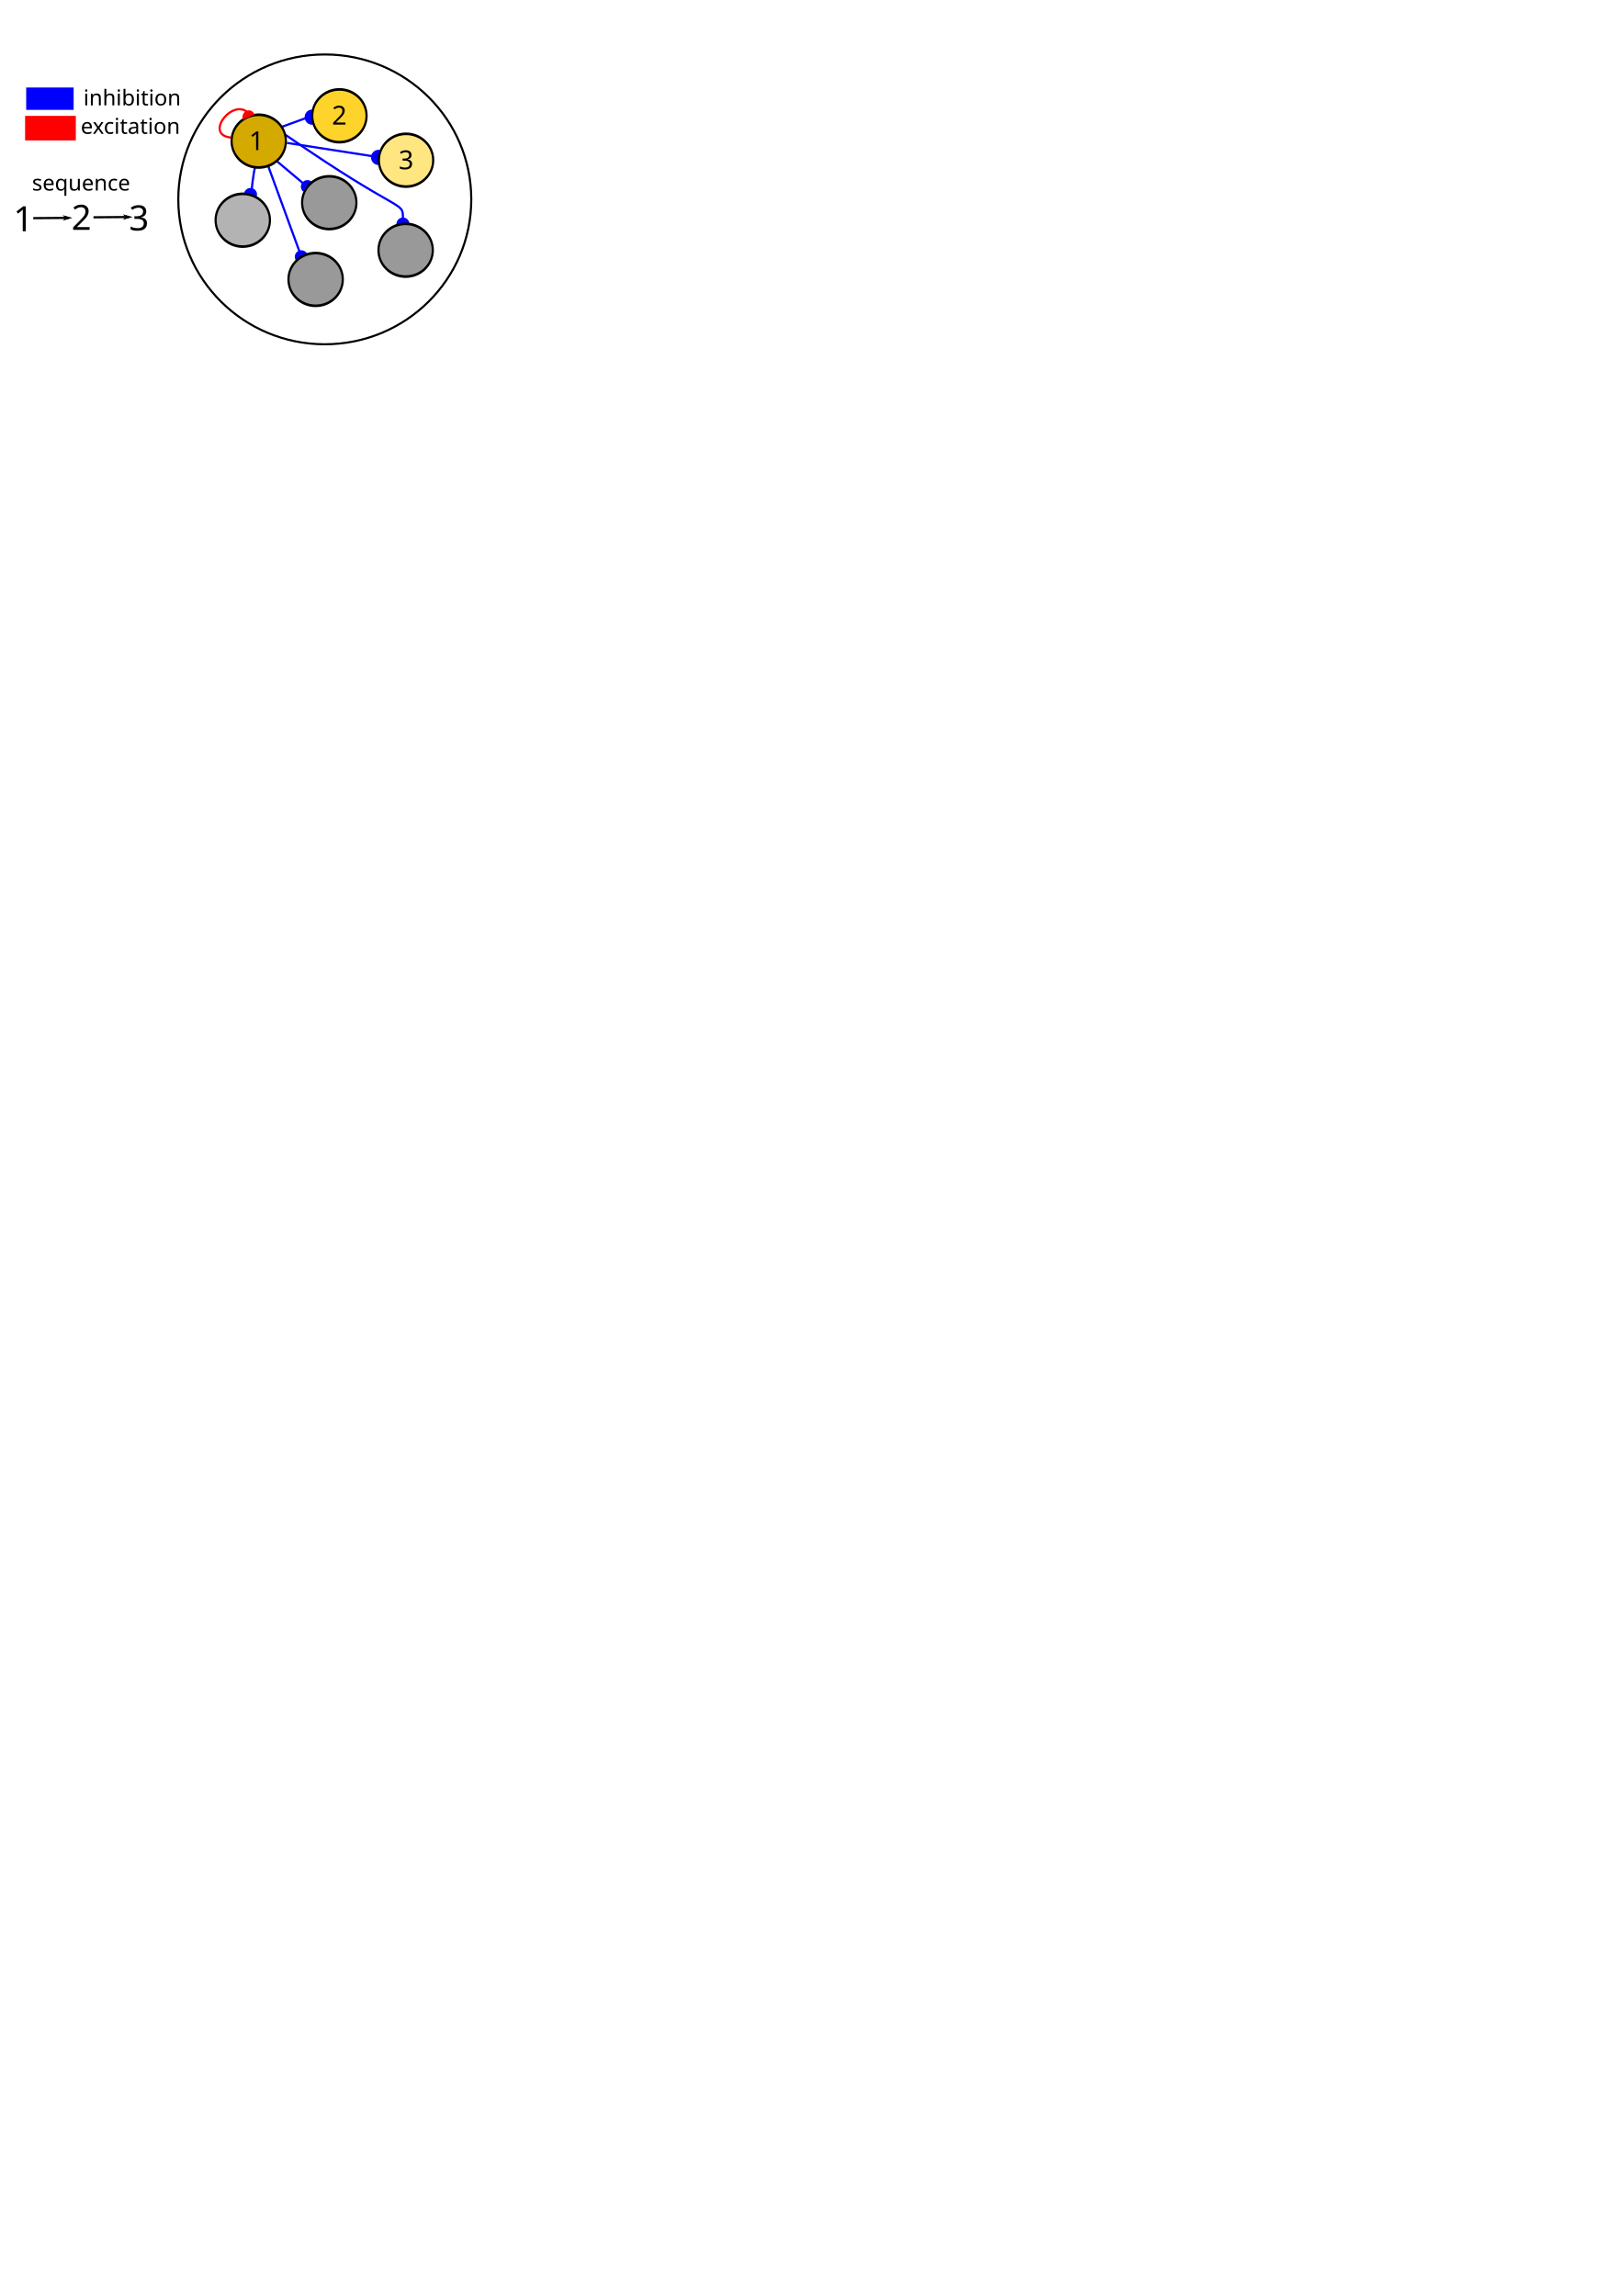
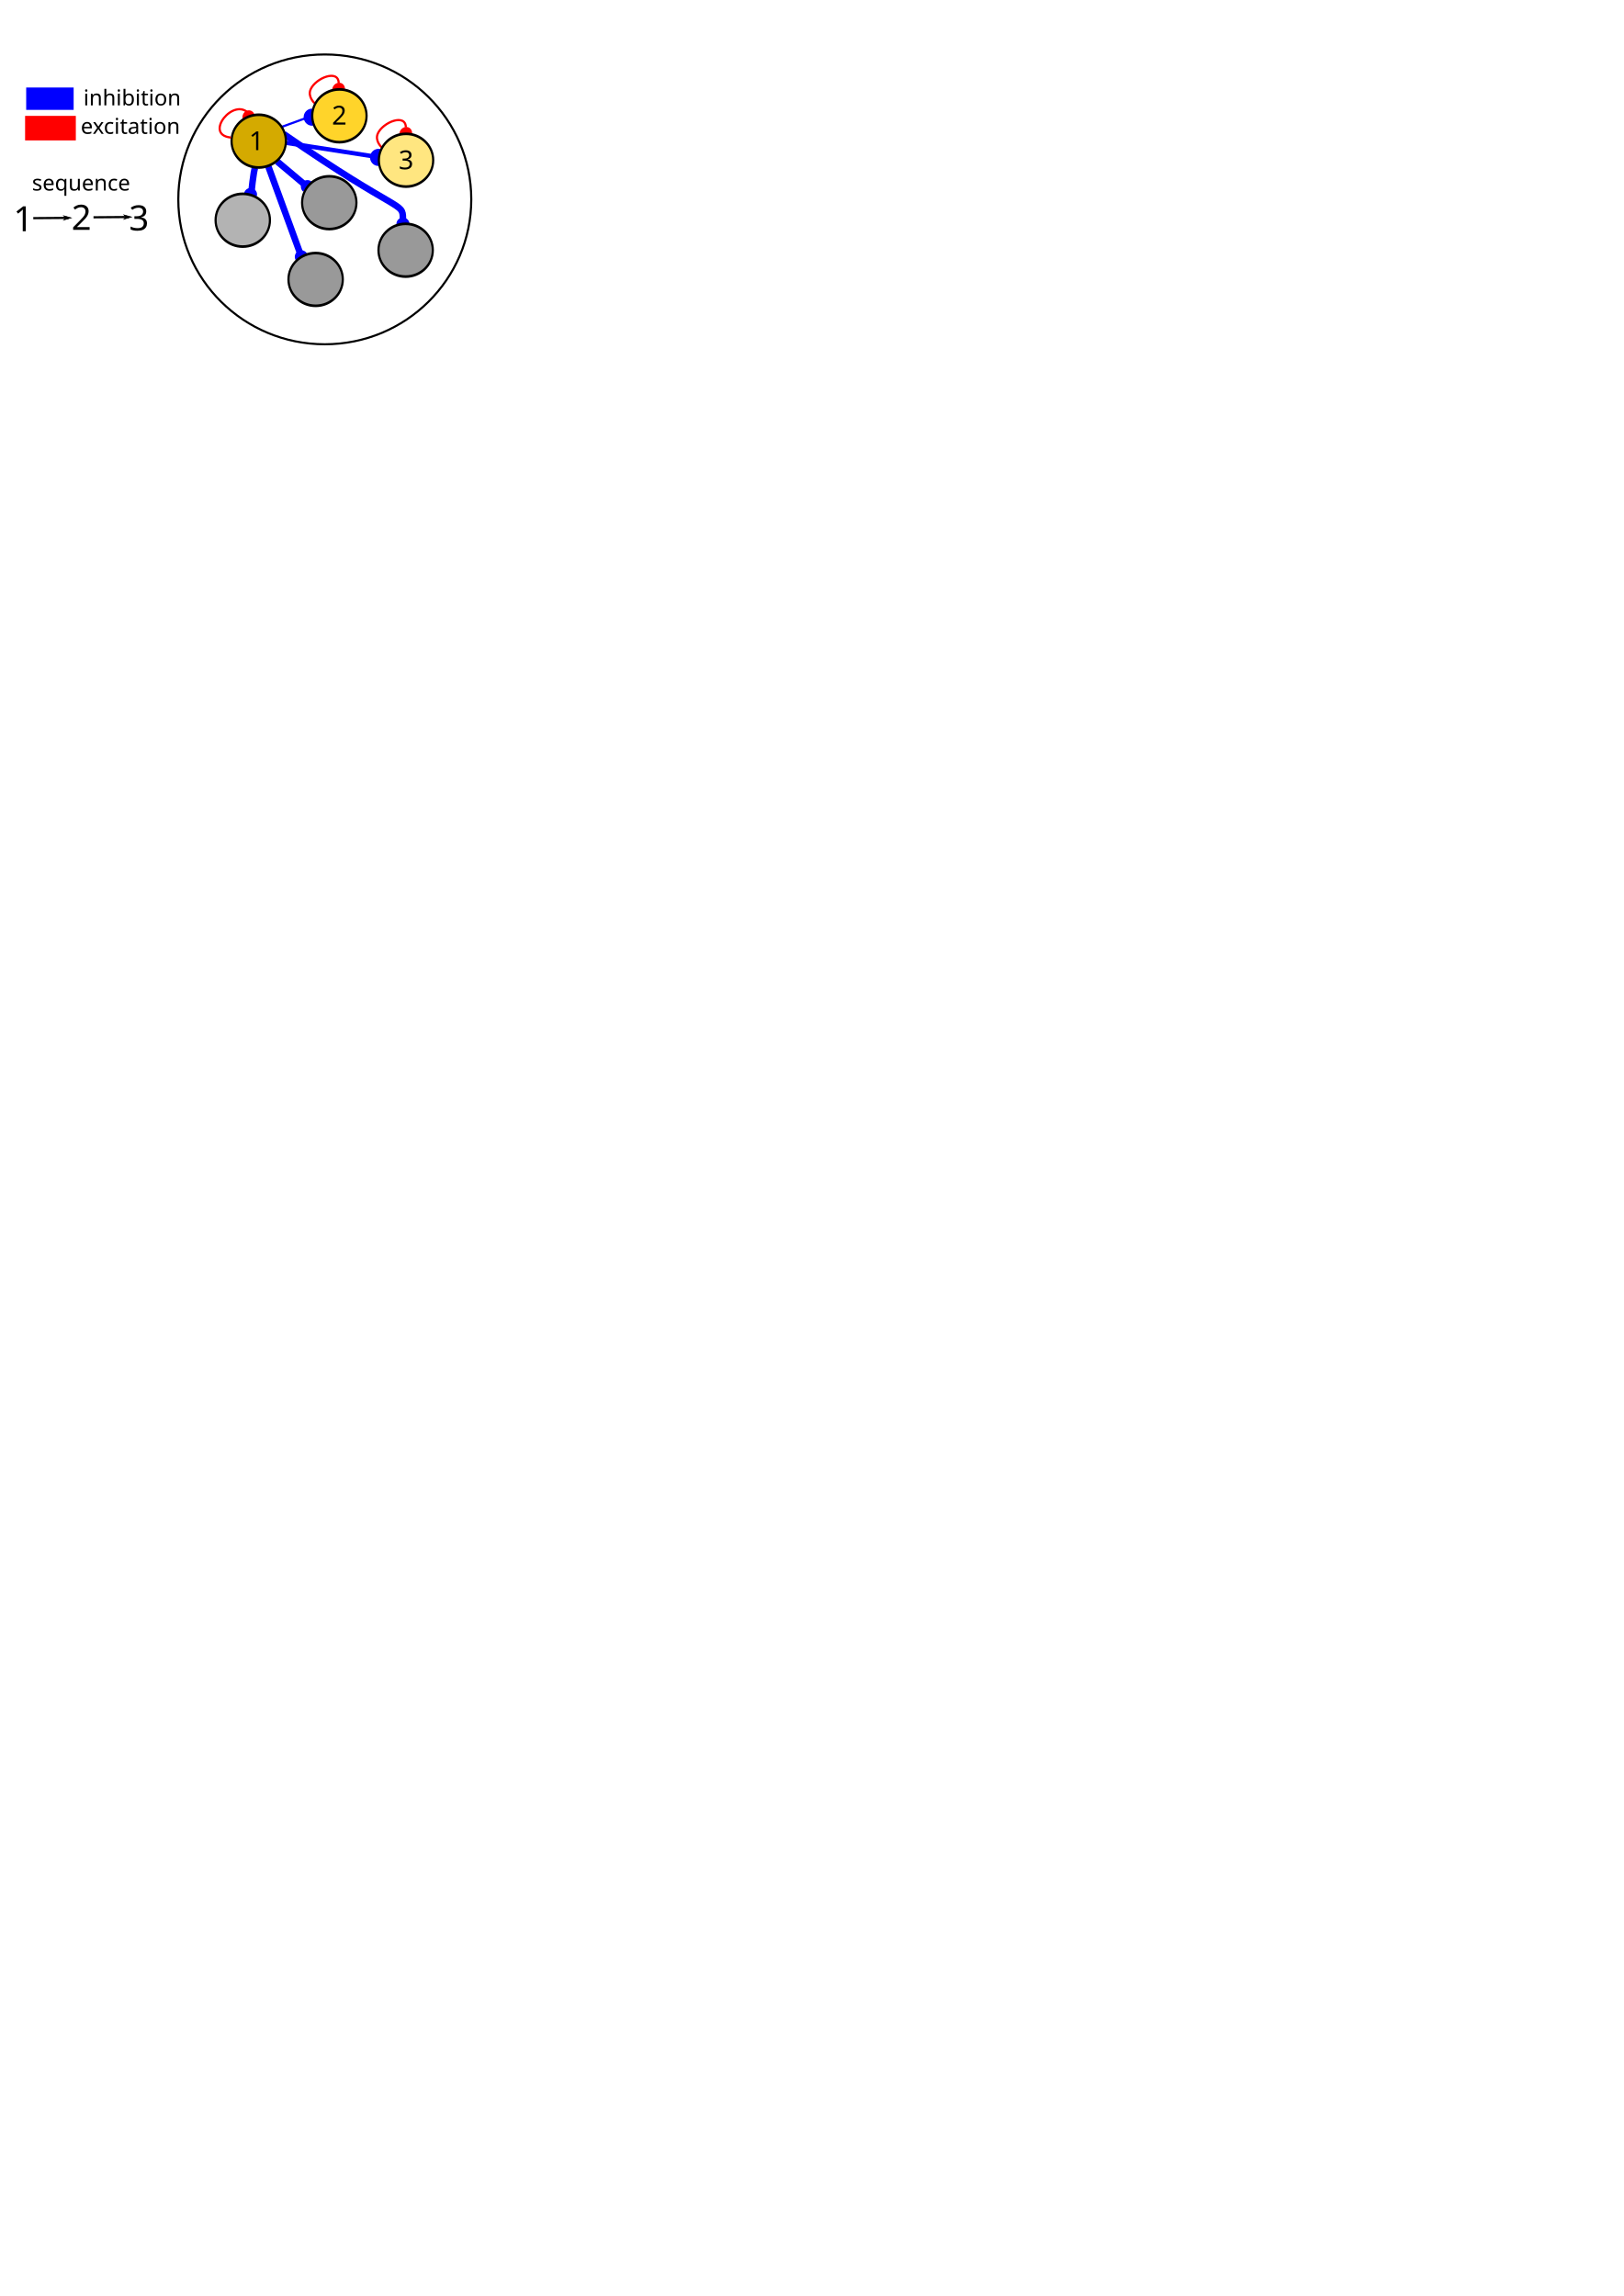
<svg xmlns="http://www.w3.org/2000/svg" width="744.094" height="1052.362" id="svg2" version="1.1">
  <defs id="defs4">
    <marker orient="auto" refY="0.0" refX="0.0" id="SemiCircleIn" style="overflow:visible">
      <path id="path4066" d="M -0.375,-0.046 C -0.375,2.714 1.865,4.954 4.625,4.954 L 4.625,-5.046 C 1.865,-5.046 -0.375,-2.806 -0.375,-0.046 z " style="fill-rule:evenodd;stroke:#000000;stroke-width:1.0pt" transform="scale(0.6)" />
    </marker>
    <marker orient="auto" refY="0.0" refX="0.0" id="Arrow2Mend" style="overflow:visible;">
      <path id="path3915" style="fill-rule:evenodd;stroke-width:0.625;stroke-linejoin:round;" d="M 8.719,4.034 L -2.207,0.016 L 8.719,-4.002 C 6.973,-1.63 6.983,1.616 8.719,4.034 z " transform="scale(0.6) rotate(180) translate(0,0)" />
    </marker>
    <marker orient="auto" refY="0.0" refX="0.0" id="Arrow1Send" style="overflow:visible;">
      <path id="path4309" d="M 0.0,0.0 L 5.0,-5.0 L -12.5,0.0 L 5.0,5.0 L 0.0,0.0 z " style="fill-rule:evenodd;stroke:#000000;stroke-width:1.0pt;" transform="scale(0.2) rotate(180) translate(6,0)" />
    </marker>
    <marker orient="auto" refY="0.0" refX="0.0" id="Arrow1Mstart" style="overflow:visible">
      <path id="path4300" d="M 0.0,0.0 L 5.0,-5.0 L -12.5,0.0 L 5.0,5.0 L 0.0,0.0 z " style="fill-rule:evenodd;stroke:#000000;stroke-width:1.0pt" transform="scale(0.4) translate(10,0)" />
    </marker>
    <marker orient="auto" refY="0.0" refX="0.0" id="Arrow1Lend" style="overflow:visible;">
      <path id="path4297" d="M 0.0,0.0 L 5.0,-5.0 L -12.5,0.0 L 5.0,5.0 L 0.0,0.0 z " style="fill-rule:evenodd;stroke:#000000;stroke-width:1.0pt;" transform="scale(0.8) rotate(180) translate(12.5,0)" />
    </marker>
    <marker orient="auto" refY="0" refX="0" id="Arrow1Send-6" style="overflow:visible">
      <path id="path4309-2" d="M 0,0 5,-5 -12.5,0 5,5 0,0 z" style="fill-rule:evenodd;stroke:#000000;stroke-width:1pt" transform="matrix(-0.2,0,0,-0.2,-1.2,0)" />
    </marker>
  </defs>
  <g id="layer1" style="display:inline;opacity:1">
+     <path style="fill:none;stroke:#ff0000;stroke-width:1px;stroke-linecap:butt;stroke-linejoin:miter;stroke-opacity:1" d="m 144.161,47.298 c 0,0 -3.276,-2.973 -1.821,-6.318 2.278,-5.237 12.822,-9.432 12.87,-2.874" id="path3099" />
+     <path id="path3941-6-5" d="m 186.012,58.194 c -1.618,0.105 -2.963,1.566 -3.001,3.26 l 5.864,-0.382 c 0.038,-1.694 -1.245,-2.984 -2.863,-2.879 z" style="fill:#ff0000;fill-rule:evenodd;stroke:none;display:inline" />
+     <path style="fill:none;stroke:#ff0000;stroke-width:1px;stroke-linecap:butt;stroke-linejoin:miter;stroke-opacity:1;display:inline" d="m 174.942,67.574 c 0,0 -3.276,-2.973 -1.821,-6.318 2.278,-5.237 12.822,-9.432 12.87,-2.874" id="path3099-3" />
+     <path id="path3941-6" d="m 155.231,37.919 c -1.618,0.105 -2.963,1.566 -3.001,3.26 l 5.864,-0.382 c 0.038,-1.694 -1.245,-2.984 -2.863,-2.879 z" style="fill:#ff0000;fill-rule:evenodd;stroke:none;display:inline" />
+     <g style="fill:#ff0000;stroke:#0000ff;stroke-width:1.001;display:inline" id="g3939" transform="matrix(0.9204011,-0.3123818,0.2536324,0.9988232,-82.05129,8.801128)">
+       <path id="path3941" d="m 184.395,99.715 c -1.65,0.144 -2.871,1.6 -2.727,3.25 l 5.977,-0.523 c -0.144,-1.65 -1.6,-2.871 -3.25,-2.727 z" style="fill:#ff0000;fill-rule:evenodd;stroke:none" />
+     </g>
    <path style="fill:none;stroke:#000000;stroke-width:1px;stroke-linecap:butt;stroke-linejoin:miter;stroke-opacity:1" id="path2987" d="m 230,162.362 a 70,70 0 1 1 -140,0 70,70 0 1 1 140,0 z" transform="matrix(0.9590028,0,0,0.9487988,-4.601168,-62.669)" />
-     <path style="fill:none;stroke:#0000ff;stroke-width:1px;stroke-linecap:butt;stroke-linejoin:miter;stroke-opacity:1" d="m 117,76.612 c -0.875,1.5 -1.875,12.5 -1.875,12.5" id="path3068" />
-     <path style="fill:none;stroke:#0000ff;stroke-width:1px;stroke-linecap:butt;stroke-linejoin:miter;stroke-opacity:1" d="m 123,76.362 15,41" id="path3078" />
-     <path style="fill:none;stroke:#0000ff;stroke-width:1px;stroke-linecap:butt;stroke-linejoin:miter;stroke-opacity:1" d="m 127,73.987 13.375,11.25 0,0" id="path3157" />
+     <path style="fill:none;stroke:#0000ff;stroke-width:3;stroke-linecap:butt;stroke-linejoin:miter;stroke-opacity:1;stroke-miterlimit:4;stroke-dasharray:none" d="m 117,76.612 c -0.875,1.5 -1.875,12.5 -1.875,12.5" id="path3068" />
+     <path style="fill:none;stroke:#0000ff;stroke-width:3;stroke-linecap:butt;stroke-linejoin:miter;stroke-opacity:1;stroke-miterlimit:4;stroke-dasharray:none" d="m 123,76.362 15,41" id="path3078" />
+     <path style="fill:none;stroke:#0000ff;stroke-width:3;stroke-linecap:butt;stroke-linejoin:miter;stroke-opacity:1;stroke-miterlimit:4;stroke-dasharray:none" d="m 127,73.987 13.375,11.25 0,0" id="path3157" />
    <g id="g5124" style="stroke:#0000ff">
      <path style="fill:#0000ff;fill-rule:evenodd;stroke:none" d="m 184.395,99.715 c -1.65,0.144 -2.871,1.6 -2.727,3.25 l 5.977,-0.523 c -0.144,-1.65 -1.6,-2.871 -3.25,-2.727 z" id="path5130" />
    </g>
    <rect style="fill:#0000ff;stroke:#0000ff" id="rect3295" width="20.75" height="9.25" x="12.5" y="40.612" />
    <rect style="fill:#ff0000;stroke:#ff0000" id="rect3297" width="22.25" height="10.25" x="12" y="53.612" />
    <text xml:space="preserve" style="font-size:40px;font-style:normal;font-weight:normal;line-height:125%;letter-spacing:0px;word-spacing:0px;fill:#000000;fill-opacity:1;stroke:none;font-family:Sans" x="36.982" y="61.34" id="text3299">
      <tspan id="tspan3301" x="36.982" y="61.34" style="font-size:10px">excitation</tspan>
    </text>
    <text xml:space="preserve" style="font-size:40px;font-style:normal;font-weight:normal;line-height:125%;letter-spacing:0px;word-spacing:0px;fill:#000000;fill-opacity:1;stroke:none;font-family:Sans" x="38.234" y="48.302" id="text3299-3">
      <tspan id="tspan3301-5" x="38.234" y="48.302" style="font-size:10px">inhibition</tspan>
    </text>
    <text xml:space="preserve" style="font-size:16px;font-style:normal;font-weight:normal;line-height:125%;letter-spacing:0px;word-spacing:0px;fill:#000000;fill-opacity:1;stroke:none;font-family:Sans" x="6.125" y="105.987" id="text3324">
      <tspan id="tspan3326" x="6.125" y="105.987">1</tspan>
    </text>
    <text xml:space="preserve" style="font-size:40px;font-style:normal;font-weight:normal;line-height:125%;letter-spacing:0px;word-spacing:0px;fill:#000000;fill-opacity:1;stroke:none;font-family:Sans" x="38.5" y="94.737" id="text3328">
      <tspan id="tspan3330" x="38.5" y="94.737" />
    </text>
    <text id="text3332" y="105.612" x="59.125" style="font-size:16px;font-style:normal;font-weight:normal;line-height:125%;letter-spacing:0px;word-spacing:0px;fill:#000000;fill-opacity:1;stroke:none;font-family:Sans" xml:space="preserve">
      <tspan y="105.612" x="59.125" id="tspan3334">3</tspan>
    </text>
    <text xml:space="preserve" style="font-size:16px;font-style:normal;font-weight:normal;line-height:125%;letter-spacing:0px;word-spacing:0px;fill:#000000;fill-opacity:1;stroke:none;font-family:Sans" x="32.75" y="105.362" id="text3336">
      <tspan id="tspan3338" x="32.75" y="105.362">2</tspan>
    </text>
    <path style="fill:none;stroke:#000000;stroke-width:1px;stroke-linecap:butt;stroke-linejoin:miter;stroke-opacity:1;marker-start:none;marker-end:url(#Arrow1Send)" d="M 15.25,99.987 31.375,99.862" id="path3340" />
    <path style="fill:none;stroke:#000000;stroke-width:1px;stroke-linecap:butt;stroke-linejoin:miter;stroke-opacity:1;marker-start:none;marker-end:url(#Arrow1Send)" d="m 42.85,99.595 16.125,-0.125" id="path3340-9" />
    <text xml:space="preserve" style="font-size:40px;font-style:normal;font-weight:normal;line-height:125%;letter-spacing:0px;word-spacing:0px;fill:#000000;fill-opacity:1;stroke:none;font-family:Sans" x="14.672" y="87.338" id="text5132">
      <tspan id="tspan5134" x="14.672" y="87.338" style="font-size:10px">sequence</tspan>
    </text>
-     <g id="g4924" style="stroke:#0000ff">
-       <path style="fill:#0000ff;fill-rule:evenodd;stroke:#0000ff" d="m 170.532,71.844 c -0.172,1.647 1.025,3.123 2.672,3.295 l 0.623,-5.968 c -1.647,-0.172 -3.123,1.025 -3.295,2.672 z" id="path4930" />
-       <path id="path3929" d="m 140.107,53.913 c 0.117,1.652 1.552,2.898 3.204,2.781 l -0.422,-5.985 c -1.652,0.117 -2.898,1.552 -2.781,3.204 z" style="fill:#0000ff;fill-rule:evenodd;stroke:#0000ff" />
-       <path style="fill:none;stroke:#0000ff;stroke-width:1px;stroke-linecap:butt;stroke-linejoin:miter;stroke-opacity:1" d="m 129.312,58.082 11.137,-4.066" id="path3931" />
-       <path style="fill:none;stroke:#0000ff;stroke-width:1px;stroke-linecap:butt;stroke-linejoin:miter;stroke-opacity:1" d="m 131.522,65.506 39.244,6.099 0,0 0,0" id="path3933" />
-       <path style="fill:none;stroke:#0000ff;stroke-width:1px;stroke-linecap:butt;stroke-linejoin:miter;stroke-opacity:1" d="m 130.815,61.794 c 53.21,36.858 53.829,30.14 53.829,38.007" id="path3937" />
+     <g id="g4924" style="stroke:#0000ff;stroke-width:1.9;stroke-miterlimit:4;stroke-dasharray:none">
+       <path style="fill:#0000ff;fill-rule:evenodd;stroke:#0000ff;stroke-width:1.9;stroke-miterlimit:4;stroke-dasharray:none" d="m 170.532,71.844 c -0.172,1.647 1.025,3.123 2.672,3.295 l 0.623,-5.968 c -1.647,-0.172 -3.123,1.025 -3.295,2.672 z" id="path4930" />
+       <path id="path3929" d="m 140.107,53.913 c 0.117,1.652 1.552,2.898 3.204,2.781 l -0.422,-5.985 c -1.652,0.117 -2.898,1.552 -2.781,3.204 z" style="fill:#0000ff;fill-rule:evenodd;stroke:#0000ff;stroke-width:1.9;stroke-miterlimit:4;stroke-dasharray:none" />
+       <path style="fill:none;stroke:#0000ff;stroke-width:1;stroke-linecap:butt;stroke-linejoin:miter;stroke-opacity:1;stroke-miterlimit:4;stroke-dasharray:none" d="m 129.312,58.082 11.137,-4.066" id="path3931" />
+       <path style="fill:none;stroke:#0000ff;stroke-width:2;stroke-linecap:butt;stroke-linejoin:miter;stroke-miterlimit:4;stroke-opacity:1;stroke-dasharray:none" d="m 131.022,65.444 39.744,6.161 0,0 0,0" id="path3933" />
+       <path style="fill:none;stroke:#0000ff;stroke-width:3;stroke-linecap:butt;stroke-linejoin:miter;stroke-miterlimit:4;stroke-opacity:1;stroke-dasharray:none" d="m 130.002,61.419 c 53.21,36.858 54.641,30.922 54.641,38.788" id="path3937" />
    </g>
    <path style="fill:#ffe680;stroke:#000000" id="path3003-3-6" d="m 145,77.362 a 12.5,10 0 1 1 -25,0 12.5,10 0 1 1 25,0 z" transform="matrix(0.9960967,0,0,1.209407,54.08862,-20.12865)" />
    <path style="fill:#ffd42a;stroke:#000000" id="path3003-3" d="m 145,77.362 a 12.5,10 0 1 1 -25,0 12.5,10 0 1 1 25,0 z" transform="matrix(0.9960967,0,0,1.209407,23.5529,-40.48584)" />
    <g style="stroke:#0000ff" id="g3113" transform="matrix(0.7058716,-0.7083398,0.7083398,0.7058716,-62.21852,143.8505)">
      <path id="path3115" d="m 184.395,99.715 c -1.65,0.144 -2.871,1.6 -2.727,3.25 l 5.977,-0.523 c -0.144,-1.65 -1.6,-2.871 -3.25,-2.727 z" style="fill:#0000ff;fill-rule:evenodd;stroke:none" />
    </g>
    <g transform="matrix(0.9055688,-0.4241994,0.4241994,0.9055688,-72.68826,103.0354)" id="g3921" style="stroke:#0000ff">
      <path style="fill:#0000ff;fill-rule:evenodd;stroke:none" d="m 184.395,99.715 c -1.65,0.144 -2.871,1.6 -2.727,3.25 l 5.977,-0.523 c -0.144,-1.65 -1.6,-2.871 -3.25,-2.727 z" id="path3923" />
    </g>
    <g style="stroke:#0000ff" id="g3925" transform="matrix(0.9402881,0.3403795,-0.3403795,0.9402881,-23.87474,-70.26369)">
      <path id="path3927" d="m 184.395,99.715 c -1.65,0.144 -2.871,1.6 -2.727,3.25 l 5.977,-0.523 c -0.144,-1.65 -1.6,-2.871 -3.25,-2.727 z" style="fill:#0000ff;fill-rule:evenodd;stroke:none" />
    </g>
    <path style="fill:#d4aa00;stroke:#000000" id="path3003" d="m 145,77.362 a 12.5,10 0 1 1 -25,0 12.5,10 0 1 1 25,0 z" transform="matrix(0.9960967,0,0,1.209407,-13.41139,-28.87872)" />
    <text xml:space="preserve" style="font-size:12px;font-style:normal;font-weight:normal;line-height:125%;letter-spacing:0px;word-spacing:0px;fill:#000000;fill-opacity:1;stroke:none;font-family:Sans" x="114.125" y="68.8" id="text3034">
      <tspan id="tspan3036" x="114.125" y="68.8">1</tspan>
    </text>
    <text xml:space="preserve" style="font-size:12px;font-style:normal;font-weight:normal;line-height:125%;letter-spacing:0px;word-spacing:0px;fill:#000000;fill-opacity:1;stroke:none;font-family:Sans" x="152.077" y="57.111" id="text3034-3">
      <tspan id="tspan3036-6" x="152.077" y="57.111">2</tspan>
    </text>
    <text xml:space="preserve" style="font-size:12px;font-style:normal;font-weight:normal;line-height:125%;letter-spacing:0px;word-spacing:0px;fill:#000000;fill-opacity:1;stroke:none;font-family:Sans" x="182.665" y="77.57" id="text3034-7">
      <tspan id="tspan3036-5" x="182.665" y="77.57">3</tspan>
    </text>
    <path style="fill:#999999;stroke:#000000" id="path3003-3-7-3" d="m 145,77.362 a 12.5,10 0 1 1 -25,0 12.5,10 0 1 1 25,0 z" transform="matrix(0.9960967,0,0,1.209407,18.91005,-0.6643692)" />
    <path style="fill:#b3b3b3;stroke:#000000" id="path3003-3-7" d="m 145,77.362 a 12.5,10 0 1 1 -25,0 12.5,10 0 1 1 25,0 z" transform="matrix(0.9960967,0,0,1.209407,-20.73281,7.371348)" />
    <path style="fill:#999999;stroke:#000000" id="path3003-3-7-5" d="m 145,77.362 a 12.5,10 0 1 1 -25,0 12.5,10 0 1 1 25,0 z" transform="matrix(0.9960967,0,0,1.209407,12.66005,34.5142)" />
    <path style="fill:#999999;stroke:#000000" id="path3003-3-7-56" d="m 145,77.362 a 12.5,10 0 1 1 -25,0 12.5,10 0 1 1 25,0 z" transform="matrix(0.9960967,0,0,1.209407,53.91005,21.12135)" />
-     <g style="fill:#ff0000;stroke:#0000ff;stroke-width:1.001;display:inline" id="g3939" transform="matrix(0.9204011,-0.3123818,0.2536324,0.9988232,-82.05129,8.801128)">
-       <path id="path3941" d="m 184.395,99.715 c -1.65,0.144 -2.871,1.6 -2.727,3.25 l 5.977,-0.523 c -0.144,-1.65 -1.6,-2.871 -3.25,-2.727 z" style="fill:#ff0000;fill-rule:evenodd;stroke:none" />
-     </g>
    <path style="fill:none;stroke:#ff0000;stroke-width:1px;stroke-linecap:butt;stroke-linejoin:miter;stroke-opacity:1" d="m 105.774,63.031 c -12.745,-1.222 1.537,-19.102 8.424,-10.77" id="path5451" />
  </g>
</svg>
